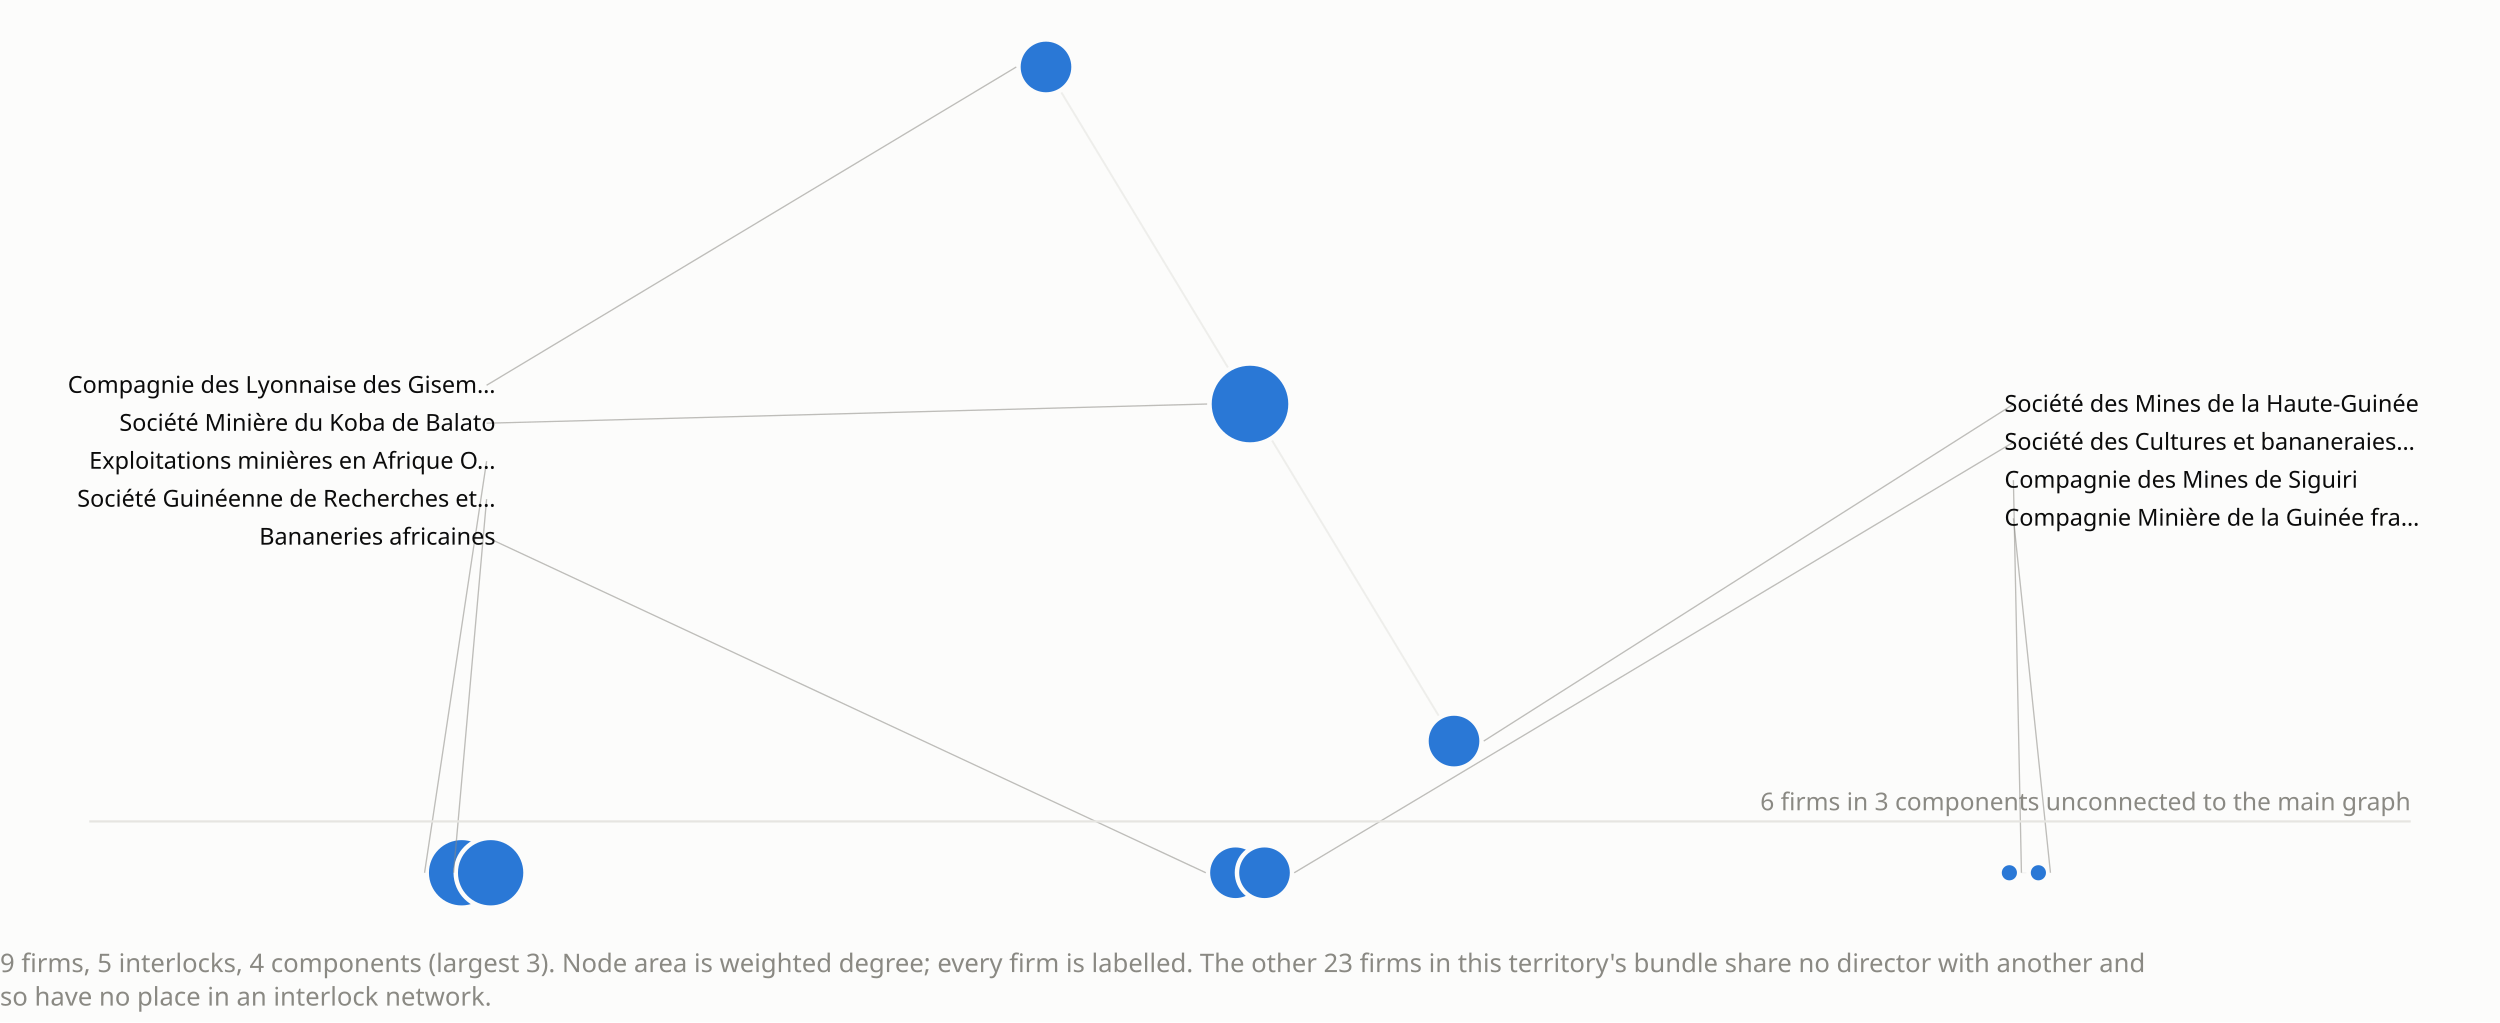
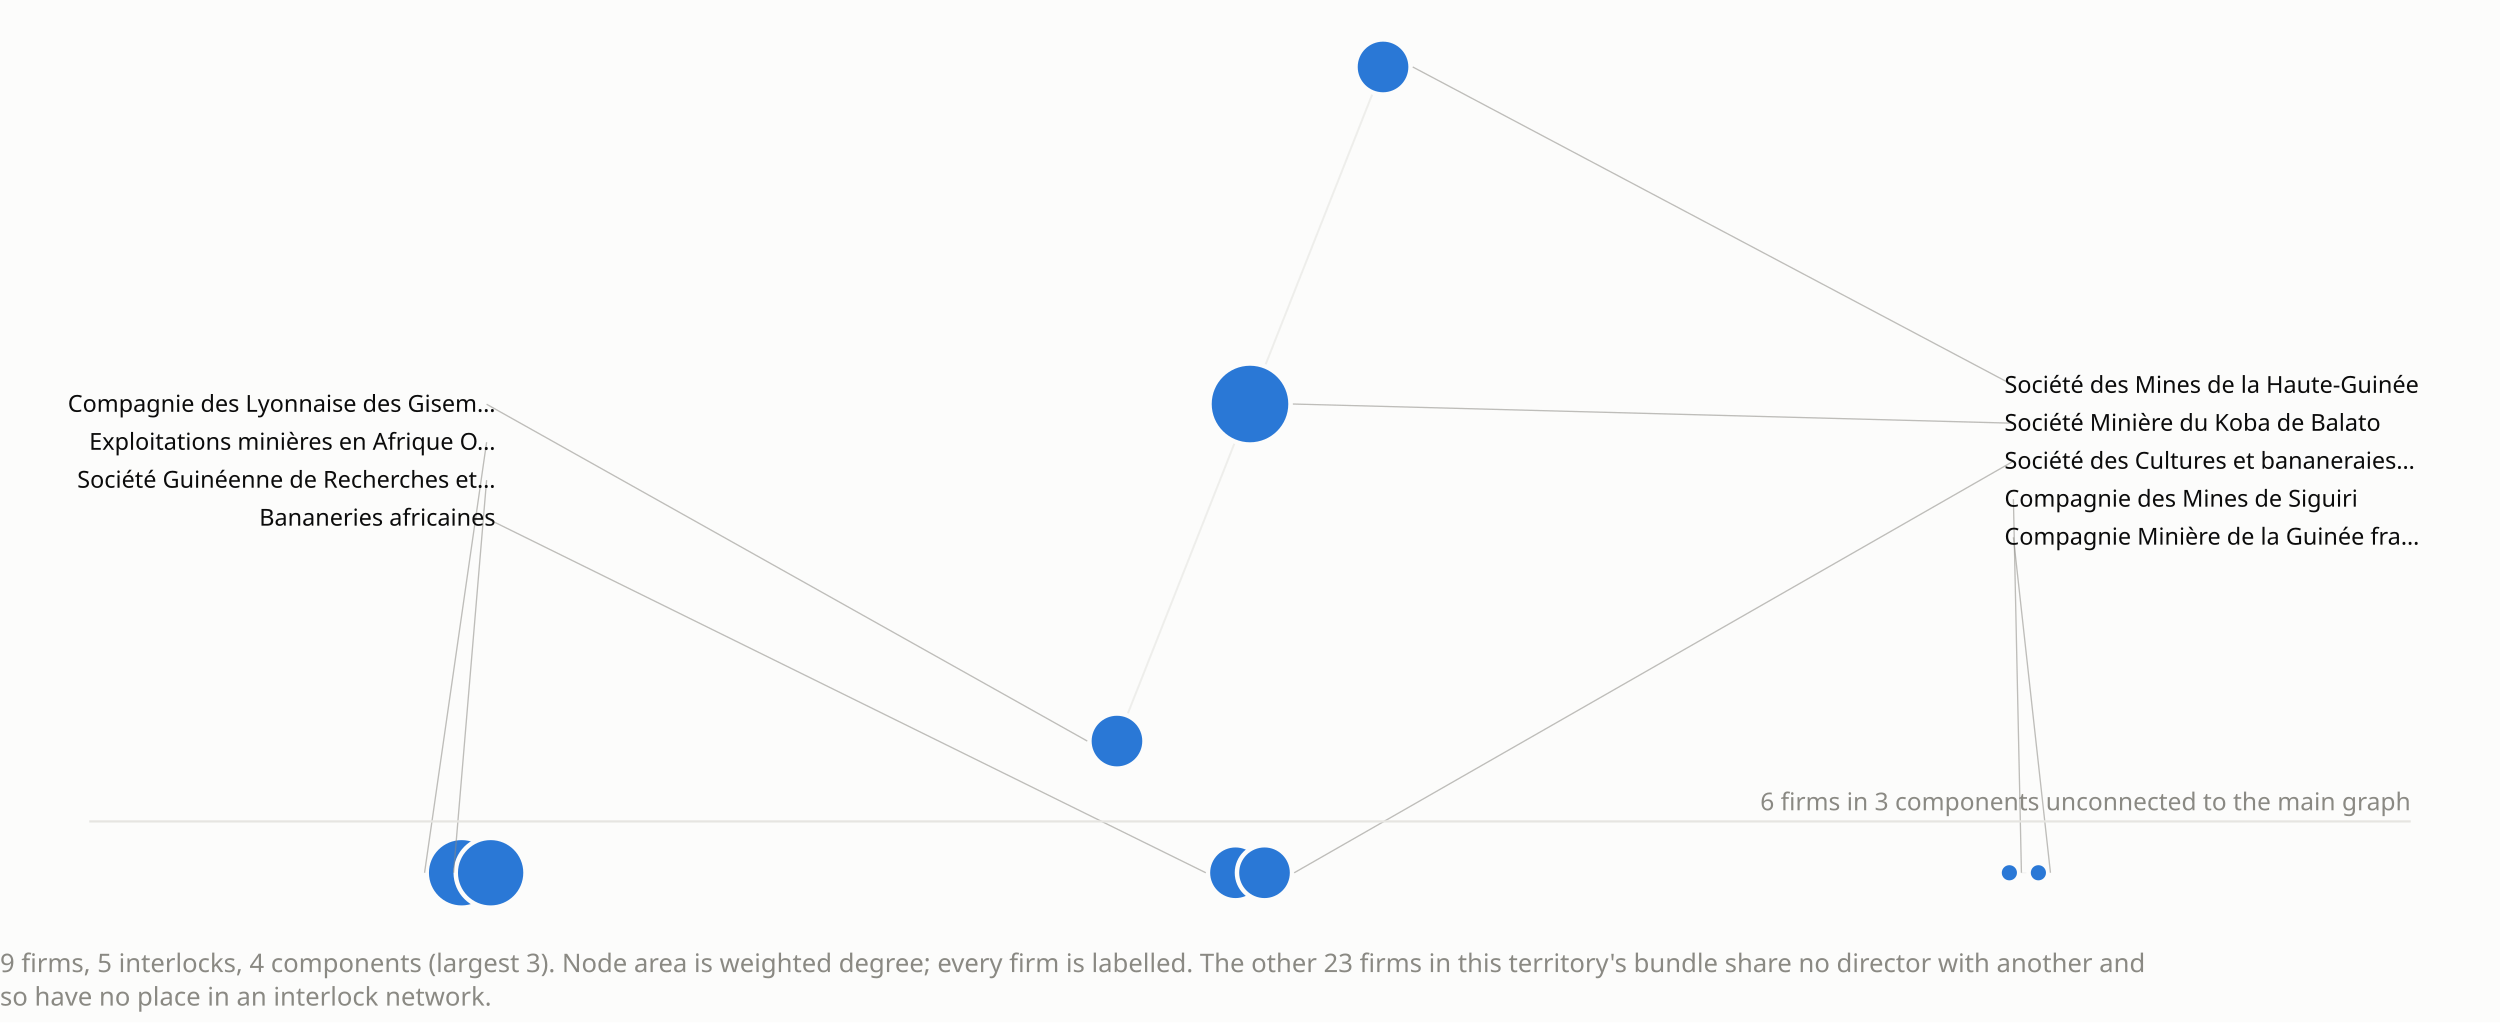
<svg xmlns="http://www.w3.org/2000/svg" viewBox="0 0 1120 458" width="1120" height="458" role="img" aria-label="Guinée Conakry interlock network">
  <rect width="1120" height="458" fill="#fcfcfb" />
  <g stroke="#c9c8c2" fill="none">
    <path d="M206.8 391.0L219.8 391.0" stroke-width="1.16" stroke-opacity="0.400" />
-     <path d="M553.5 391.0L566.5 391.0M468.6 30.0L560.0 181.0M560.0 181.0L651.4 332.0" stroke-width="0.88" stroke-opacity="0.280" />
+     <path d="M553.5 391.0L566.5 391.0M500.4 332.0L560.0 181.0M560.0 181.0L619.6 30.0" stroke-width="0.88" stroke-opacity="0.280" />
    <path d="M900.2 391.0L913.2 391.0" stroke-width="0.60" stroke-opacity="0.160" />
  </g>
  <g>
    <circle class="nd" data-id="exploitationsminieresafriqueoccidentale" cx="206.8" cy="391.0" r="15.63" fill="#2a78d6" stroke="#fcfcfb" stroke-width="2" />
    <circle class="nd" data-id="guineennerecherchesexploitationsminieres" cx="219.8" cy="391.0" r="15.63" fill="#2a78d6" stroke="#fcfcfb" stroke-width="2" />
    <circle class="nd" data-id="bananeriesafricaines" cx="553.5" cy="391.0" r="12.34" fill="#2a78d6" stroke="#fcfcfb" stroke-width="2" />
    <circle class="nd" data-id="culturesbananeraieskinsan" cx="566.5" cy="391.0" r="12.34" fill="#2a78d6" stroke="#fcfcfb" stroke-width="2" />
-     <circle class="nd" data-id="lyonnaisegisementsauriferesguinee" cx="468.6" cy="30.0" r="12.34" fill="#2a78d6" stroke="#fcfcfb" stroke-width="2" />
+     <circle class="nd" data-id="lyonnaisegisementsauriferesguinee" cx="500.4" cy="332.0" r="12.34" fill="#2a78d6" stroke="#fcfcfb" stroke-width="2" />
    <circle class="nd" data-id="minierekobabalato" cx="560.0" cy="181.0" r="18.15" fill="#2a78d6" stroke="#fcfcfb" stroke-width="2" />
-     <circle class="nd" data-id="mineshauteguinee" cx="651.4" cy="332.0" r="12.34" fill="#2a78d6" stroke="#fcfcfb" stroke-width="2" />
+     <circle class="nd" data-id="mineshauteguinee" cx="619.6" cy="30.0" r="12.34" fill="#2a78d6" stroke="#fcfcfb" stroke-width="2" />
    <circle class="nd" data-id="minessiguiri" cx="900.2" cy="391.0" r="4.40" fill="#2a78d6" stroke="#fcfcfb" stroke-width="2" />
    <circle class="nd" data-id="miniereguinee" cx="913.2" cy="391.0" r="4.40" fill="#2a78d6" stroke="#fcfcfb" stroke-width="2" />
  </g>
-   <line x1="218.0" y1="172.6" x2="455.3" y2="30.0" stroke="#8a8983" stroke-width="0.6" stroke-opacity="0.55" />
-   <line x1="218.0" y1="189.6" x2="540.8" y2="181.0" stroke="#8a8983" stroke-width="0.6" stroke-opacity="0.55" />
-   <line x1="218.0" y1="206.6" x2="190.2" y2="391.0" stroke="#8a8983" stroke-width="0.6" stroke-opacity="0.55" />
-   <line x1="218.0" y1="223.6" x2="203.2" y2="391.0" stroke="#8a8983" stroke-width="0.6" stroke-opacity="0.55" />
-   <line x1="218.0" y1="240.7" x2="540.2" y2="391.0" stroke="#8a8983" stroke-width="0.6" stroke-opacity="0.55" />
-   <line x1="902.0" y1="181.1" x2="664.7" y2="332.0" stroke="#8a8983" stroke-width="0.6" stroke-opacity="0.55" />
-   <line x1="902.0" y1="198.1" x2="579.8" y2="391.0" stroke="#8a8983" stroke-width="0.6" stroke-opacity="0.55" />
-   <line x1="902.0" y1="215.1" x2="905.6" y2="391.0" stroke="#8a8983" stroke-width="0.6" stroke-opacity="0.55" />
-   <line x1="902.0" y1="232.2" x2="918.6" y2="391.0" stroke="#8a8983" stroke-width="0.6" stroke-opacity="0.55" />
+   <line x1="218.0" y1="181.1" x2="487.1" y2="332.0" stroke="#8a8983" stroke-width="0.6" stroke-opacity="0.55" />
+   <line x1="218.0" y1="198.1" x2="190.2" y2="391.0" stroke="#8a8983" stroke-width="0.6" stroke-opacity="0.55" />
+   <line x1="218.0" y1="215.1" x2="203.2" y2="391.0" stroke="#8a8983" stroke-width="0.6" stroke-opacity="0.55" />
+   <line x1="218.0" y1="232.2" x2="540.2" y2="391.0" stroke="#8a8983" stroke-width="0.6" stroke-opacity="0.55" />
+   <line x1="902.0" y1="172.6" x2="632.9" y2="30.0" stroke="#8a8983" stroke-width="0.6" stroke-opacity="0.55" />
+   <line x1="902.0" y1="189.6" x2="579.2" y2="181.0" stroke="#8a8983" stroke-width="0.6" stroke-opacity="0.55" />
+   <line x1="902.0" y1="206.6" x2="579.8" y2="391.0" stroke="#8a8983" stroke-width="0.6" stroke-opacity="0.55" />
+   <line x1="902.0" y1="223.6" x2="905.6" y2="391.0" stroke="#8a8983" stroke-width="0.6" stroke-opacity="0.55" />
+   <line x1="902.0" y1="240.7" x2="918.6" y2="391.0" stroke="#8a8983" stroke-width="0.6" stroke-opacity="0.55" />
  <g font-size="10.5" font-family="ui-sans-serif,system-ui,sans-serif" fill="#0b0b0b">
-     <text x="222.0" y="176.0" text-anchor="end">Compagnie des Lyonnaise des Gisem…</text>
-     <text x="222.0" y="193.0" text-anchor="end">Société Minière du Koba de Balato</text>
-     <text x="222.0" y="210.0" text-anchor="end">Exploitations minières en Afrique O…</text>
-     <text x="222.0" y="227.0" text-anchor="end">Société Guinéenne de Recherches et…</text>
-     <text x="222.0" y="244.0" text-anchor="end">Bananeries africaines</text>
-     <text x="898.0" y="184.5" text-anchor="start">Société des Mines de la Haute-Guinée</text>
-     <text x="898.0" y="201.5" text-anchor="start">Société des Cultures et bananeraies…</text>
-     <text x="898.0" y="218.5" text-anchor="start">Compagnie des Mines de Siguiri</text>
-     <text x="898.0" y="235.5" text-anchor="start">Compagnie Minière de la Guinée fra…</text>
+     <text x="222.0" y="184.5" text-anchor="end">Compagnie des Lyonnaise des Gisem…</text>
+     <text x="222.0" y="201.5" text-anchor="end">Exploitations minières en Afrique O…</text>
+     <text x="222.0" y="218.5" text-anchor="end">Société Guinéenne de Recherches et…</text>
+     <text x="222.0" y="235.5" text-anchor="end">Bananeries africaines</text>
+     <text x="898.0" y="176.0" text-anchor="start">Société des Mines de la Haute-Guinée</text>
+     <text x="898.0" y="193.0" text-anchor="start">Société Minière du Koba de Balato</text>
+     <text x="898.0" y="210.0" text-anchor="start">Société des Cultures et bananeraies…</text>
+     <text x="898.0" y="227.0" text-anchor="start">Compagnie des Mines de Siguiri</text>
+     <text x="898.0" y="244.0" text-anchor="start">Compagnie Minière de la Guinée fra…</text>
  </g>
  <line x1="40" y1="368" x2="1080" y2="368" stroke="#e6e5e1" stroke-width="1" />
  <text x="1080" y="363" text-anchor="end" font-size="11" font-family="ui-sans-serif,system-ui,sans-serif" fill="#8a8983">6 firms in 3 components unconnected to the main graph</text>
  <g font-size="11.5" font-family="ui-sans-serif,system-ui,sans-serif" fill="#8a8983">
    <text x="0" y="435.5">9 firms, 5 interlocks, 4 components (largest 3). Node area is weighted degree; every firm is labelled. The other 23 firms in this territory's bundle share no director with another and</text>
    <text x="0" y="450.5">so have no place in an interlock network.</text>
  </g>
</svg>
